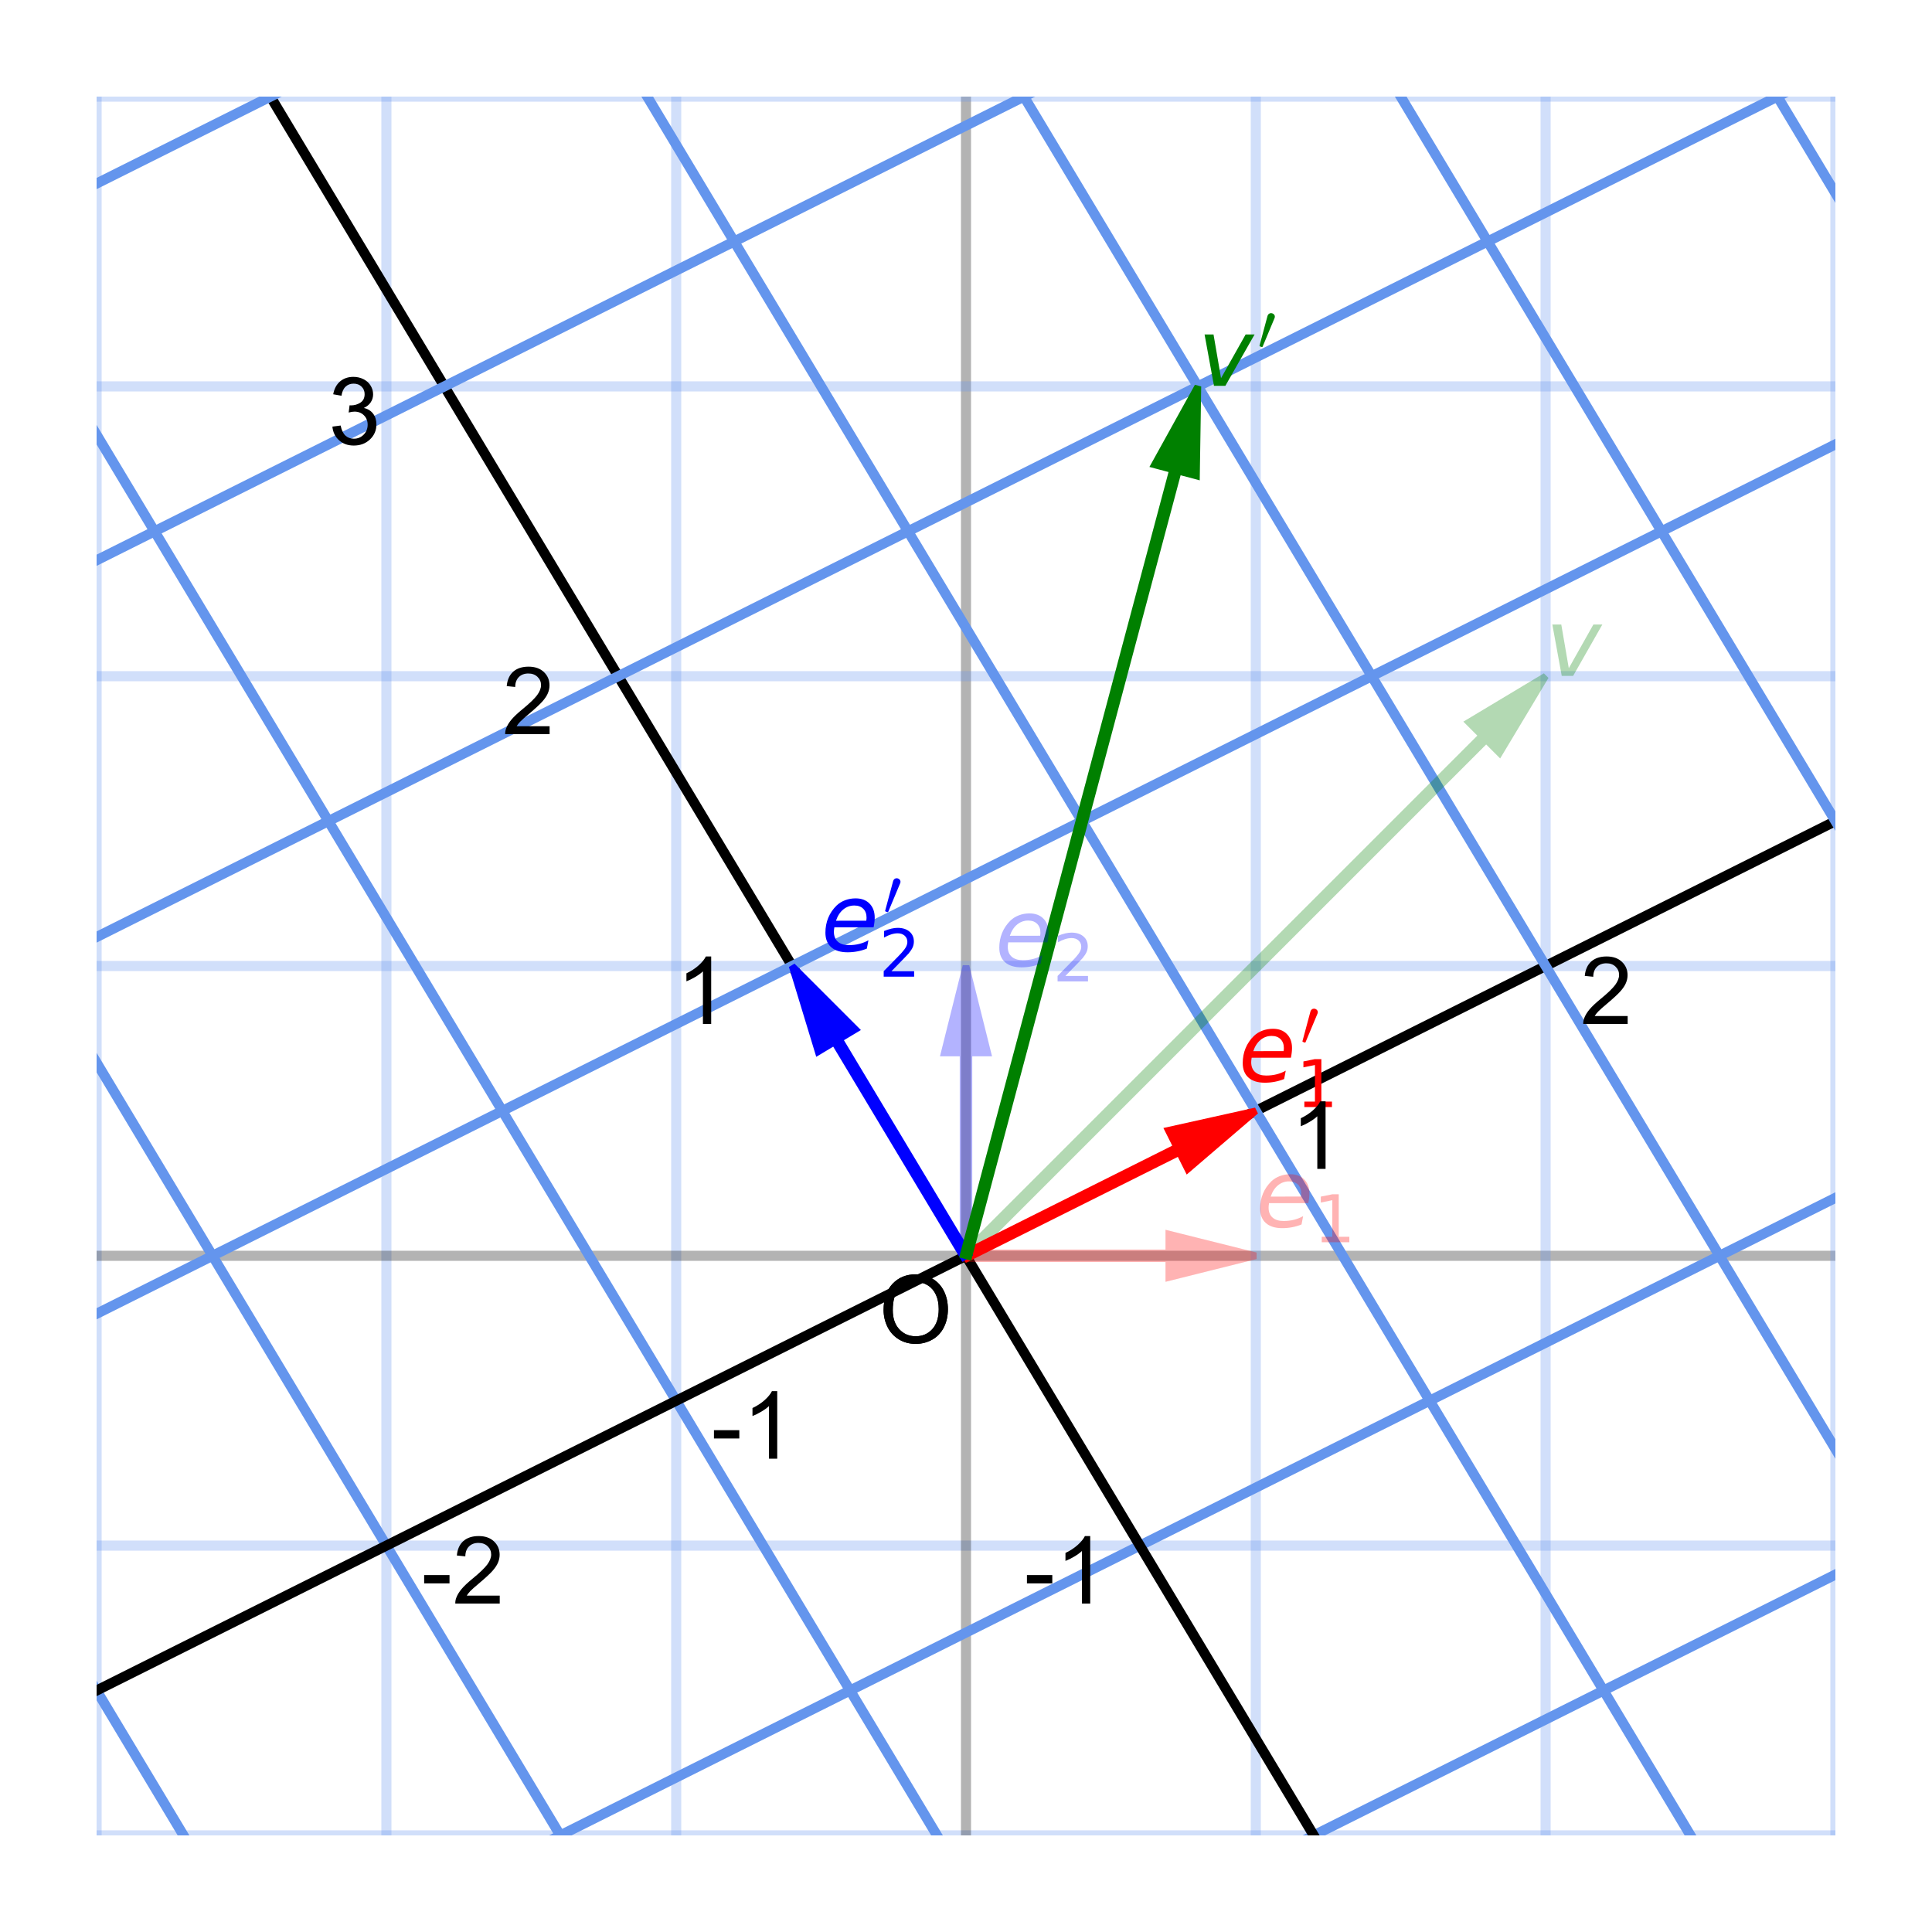
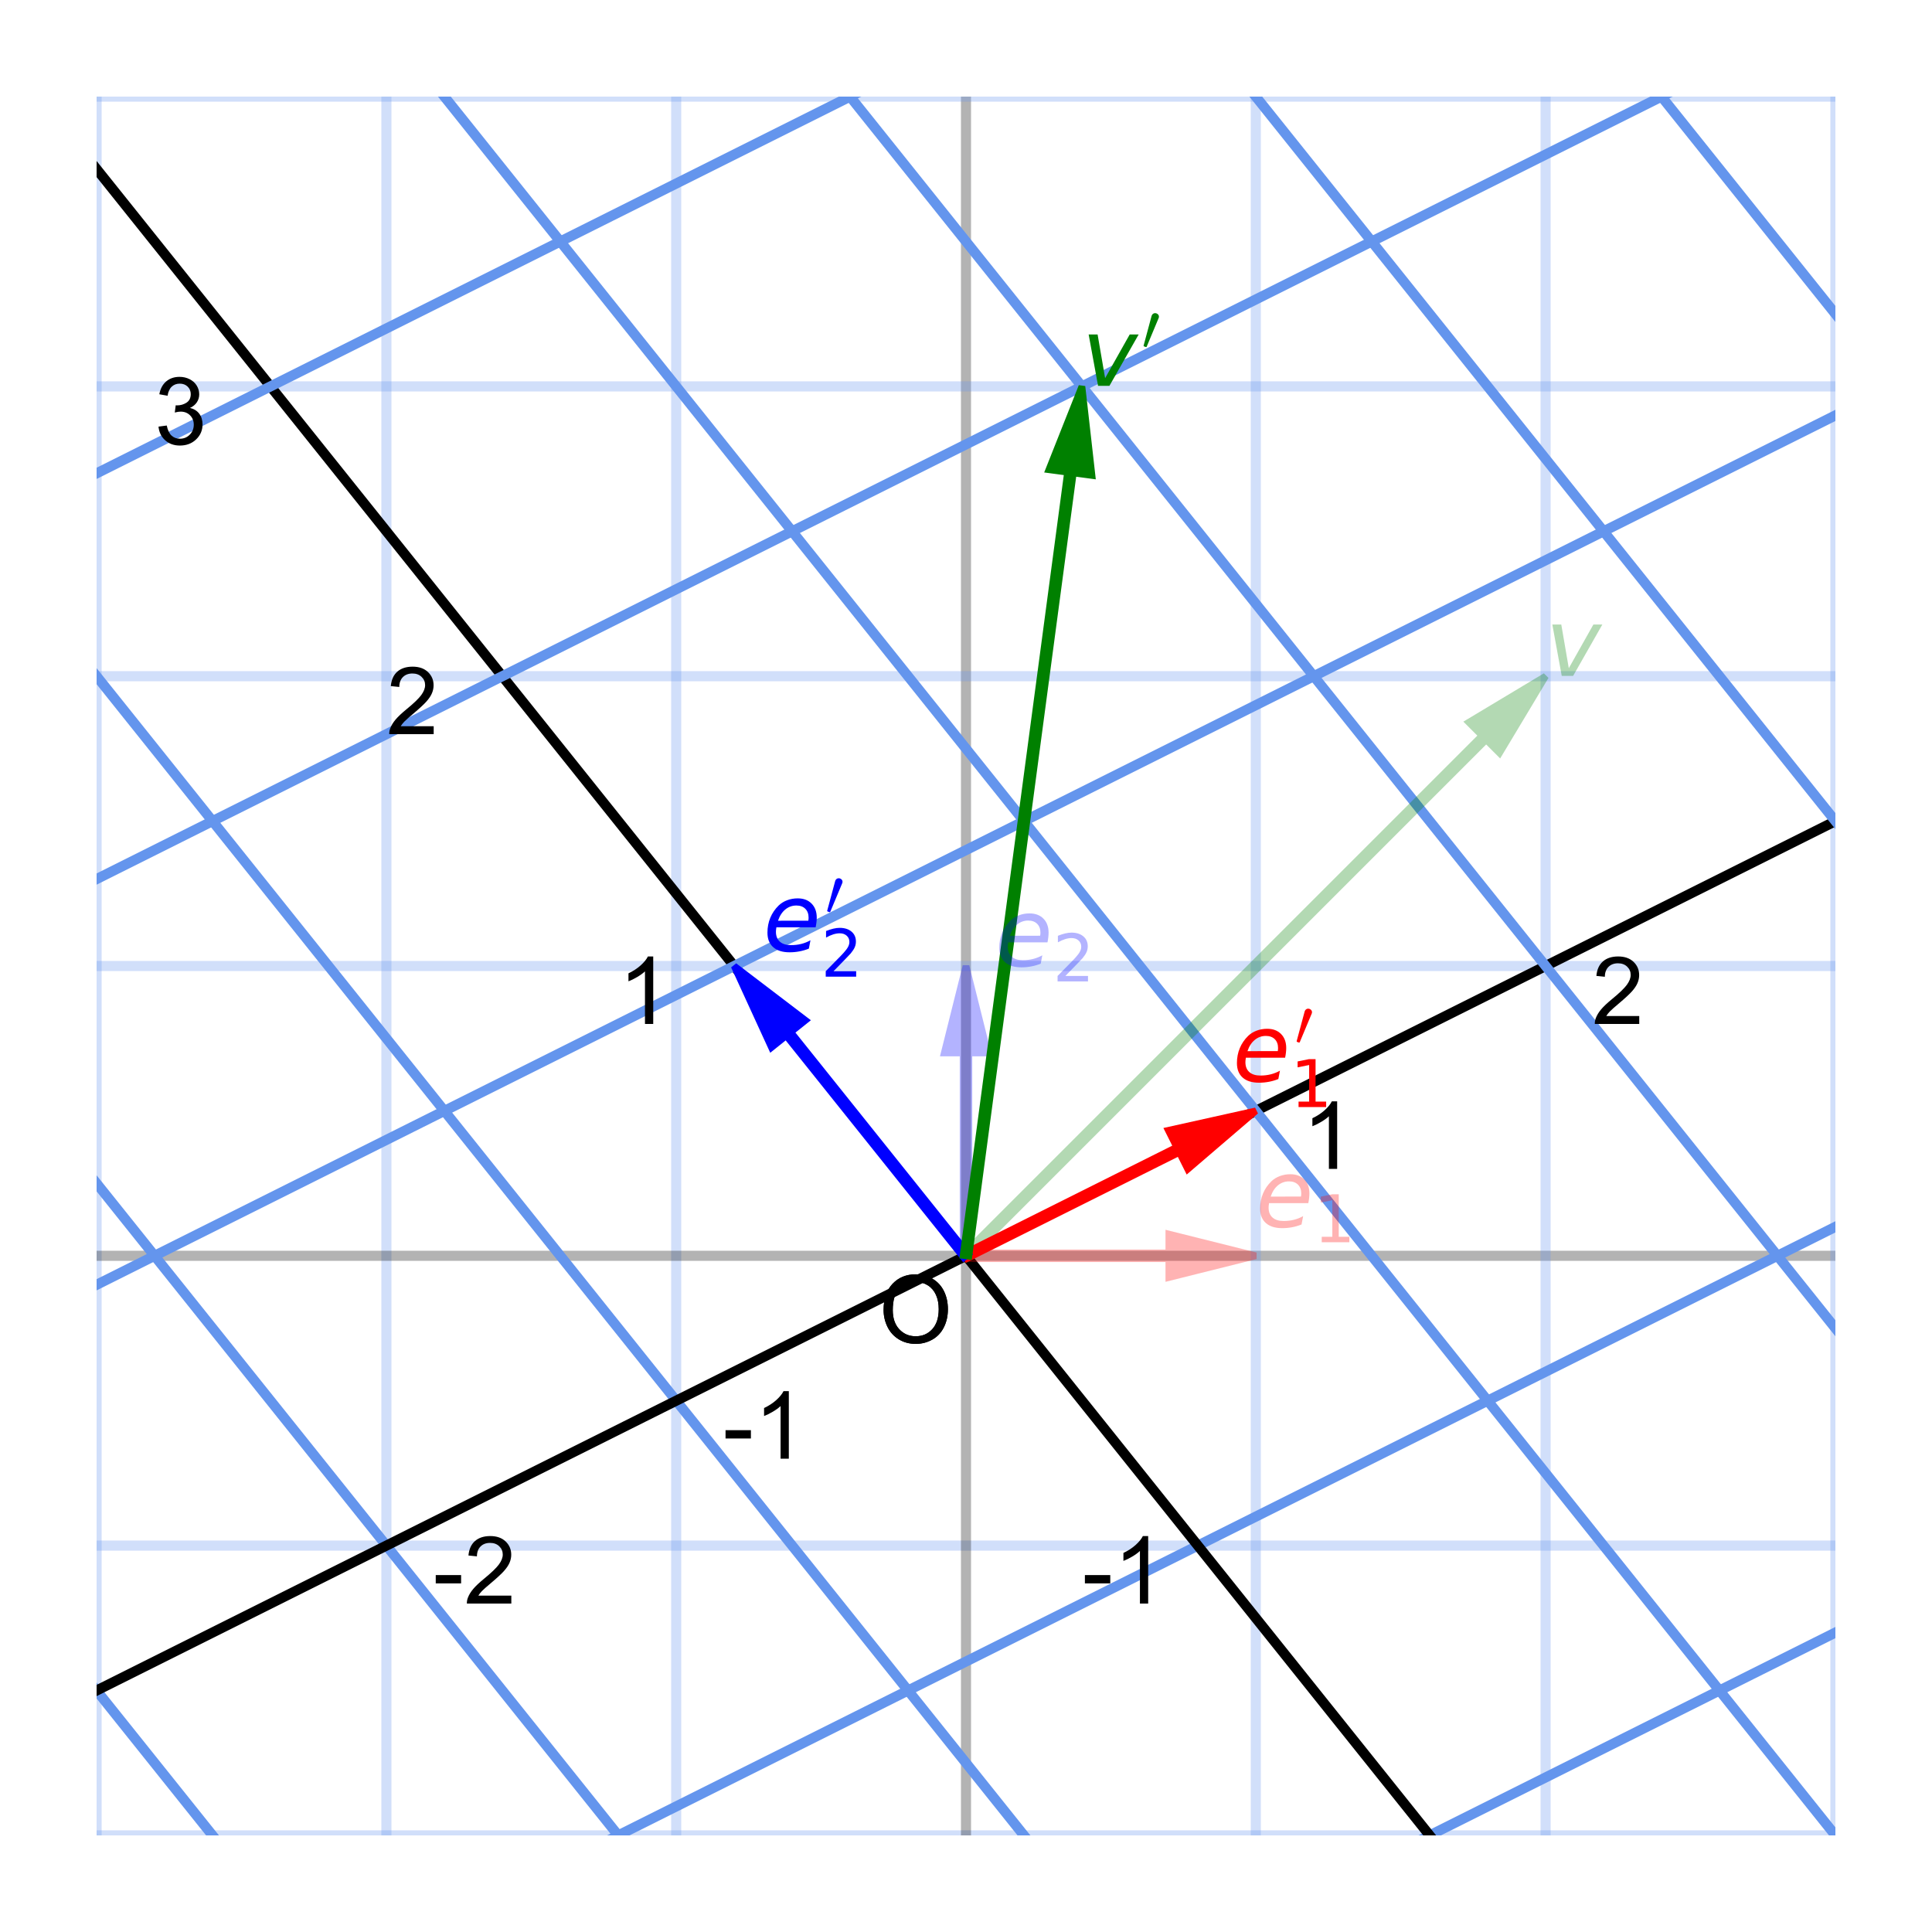
<svg xmlns="http://www.w3.org/2000/svg" xmlns:xlink="http://www.w3.org/1999/xlink" height="288pt" version="1.1" viewBox="0 0 288 288" width="288pt">
  <defs>
    <style type="text/css">
*{stroke-linecap:butt;stroke-linejoin:round;}
  </style>
  </defs>
  <g id="figure_1">
    <g id="patch_1">
      <path d="M 0 288  L 288 288  L 288 0  L 0 0  z " style="fill:#ffffff;" />
    </g>
    <g id="axes_1">
      <g id="line2d_1">
-         <path clip-path="url(#p9daf1a7959)" style="fill:none;stroke:#6495ed;stroke-linecap:square;stroke-opacity:0.3;stroke-width:1.5;" />
+         <path clip-path="url(#p5160b9f9eb)" style="fill:none;stroke:#6495ed;stroke-linecap:square;stroke-opacity:0.3;stroke-width:1.5;" />
      </g>
      <g id="line2d_2">
-         <path clip-path="url(#p9daf1a7959)" style="fill:none;stroke:#6495ed;stroke-linecap:square;stroke-opacity:0.3;stroke-width:1.5;" />
+         <path clip-path="url(#p5160b9f9eb)" style="fill:none;stroke:#6495ed;stroke-linecap:square;stroke-opacity:0.3;stroke-width:1.5;" />
      </g>
      <g id="line2d_3">
-         <path clip-path="url(#p9daf1a7959)" style="fill:none;stroke:#6495ed;stroke-linecap:square;stroke-opacity:0.3;stroke-width:1.5;" />
+         <path clip-path="url(#p5160b9f9eb)" style="fill:none;stroke:#6495ed;stroke-linecap:square;stroke-opacity:0.3;stroke-width:1.5;" />
      </g>
      <g id="line2d_4">
-         <path clip-path="url(#p9daf1a7959)" style="fill:none;stroke:#6495ed;stroke-linecap:square;stroke-opacity:0.3;stroke-width:1.5;" />
+         <path clip-path="url(#p5160b9f9eb)" style="fill:none;stroke:#6495ed;stroke-linecap:square;stroke-opacity:0.3;stroke-width:1.5;" />
      </g>
      <g id="line2d_5">
-         <path clip-path="url(#p9daf1a7959)" style="fill:none;stroke:#6495ed;stroke-linecap:square;stroke-opacity:0.3;stroke-width:1.5;" />
+         <path clip-path="url(#p5160b9f9eb)" style="fill:none;stroke:#6495ed;stroke-linecap:square;stroke-opacity:0.3;stroke-width:1.5;" />
      </g>
      <g id="line2d_6">
-         <path clip-path="url(#p9daf1a7959)" style="fill:none;stroke:#6495ed;stroke-linecap:square;stroke-opacity:0.3;stroke-width:1.5;" />
+         <path clip-path="url(#p5160b9f9eb)" style="fill:none;stroke:#6495ed;stroke-linecap:square;stroke-opacity:0.3;stroke-width:1.5;" />
      </g>
      <g id="line2d_7">
-         <path clip-path="url(#p9daf1a7959)" style="fill:none;stroke:#6495ed;stroke-linecap:square;stroke-opacity:0.3;stroke-width:1.5;" />
+         <path clip-path="url(#p5160b9f9eb)" style="fill:none;stroke:#6495ed;stroke-linecap:square;stroke-opacity:0.3;stroke-width:1.5;" />
      </g>
      <g id="line2d_8">
-         <path clip-path="url(#p9daf1a7959)" style="fill:none;stroke:#6495ed;stroke-linecap:square;stroke-opacity:0.3;stroke-width:1.5;" />
+         <path clip-path="url(#p5160b9f9eb)" style="fill:none;stroke:#6495ed;stroke-linecap:square;stroke-opacity:0.3;stroke-width:1.5;" />
      </g>
      <g id="line2d_9">
-         <path clip-path="url(#p9daf1a7959)" style="fill:none;stroke:#6495ed;stroke-linecap:square;stroke-opacity:0.3;stroke-width:1.5;" />
+         <path clip-path="url(#p5160b9f9eb)" style="fill:none;stroke:#6495ed;stroke-linecap:square;stroke-opacity:0.3;stroke-width:1.5;" />
      </g>
      <g id="line2d_10">
-         <path clip-path="url(#p9daf1a7959)" style="fill:none;stroke:#6495ed;stroke-linecap:square;stroke-opacity:0.3;stroke-width:1.5;" />
+         <path clip-path="url(#p5160b9f9eb)" style="fill:none;stroke:#6495ed;stroke-linecap:square;stroke-opacity:0.3;stroke-width:1.5;" />
      </g>
      <g id="line2d_11">
-         <path clip-path="url(#p9daf1a7959)" style="fill:none;stroke:#6495ed;stroke-linecap:square;stroke-opacity:0.3;stroke-width:1.5;" />
+         <path clip-path="url(#p5160b9f9eb)" style="fill:none;stroke:#6495ed;stroke-linecap:square;stroke-opacity:0.3;stroke-width:1.5;" />
      </g>
      <g id="line2d_12">
-         <path clip-path="url(#p9daf1a7959)" style="fill:none;stroke:#6495ed;stroke-linecap:square;stroke-opacity:0.3;stroke-width:1.5;" />
+         <path clip-path="url(#p5160b9f9eb)" style="fill:none;stroke:#6495ed;stroke-linecap:square;stroke-opacity:0.3;stroke-width:1.5;" />
      </g>
      <g id="line2d_13">
-         <path clip-path="url(#p9daf1a7959)" style="fill:none;stroke:#6495ed;stroke-linecap:square;stroke-opacity:0.3;stroke-width:1.5;" />
+         <path clip-path="url(#p5160b9f9eb)" style="fill:none;stroke:#6495ed;stroke-linecap:square;stroke-opacity:0.3;stroke-width:1.5;" />
      </g>
      <g id="line2d_14">
-         <path clip-path="url(#p9daf1a7959)" style="fill:none;stroke:#6495ed;stroke-linecap:square;stroke-opacity:0.3;stroke-width:1.5;" />
+         <path clip-path="url(#p5160b9f9eb)" style="fill:none;stroke:#6495ed;stroke-linecap:square;stroke-opacity:0.3;stroke-width:1.5;" />
      </g>
      <g id="line2d_15">
-         <path clip-path="url(#p9daf1a7959)" style="fill:none;stroke:#6495ed;stroke-linecap:square;stroke-opacity:0.3;stroke-width:1.5;" />
+         <path clip-path="url(#p5160b9f9eb)" style="fill:none;stroke:#6495ed;stroke-linecap:square;stroke-opacity:0.3;stroke-width:1.5;" />
      </g>
      <g id="line2d_16">
-         <path clip-path="url(#p9daf1a7959)" d="M 14.4 289  L 14.4 235.2  L 14.4 139.2  L 14.4 43.2  L 14.4 -1  " style="fill:none;stroke:#6495ed;stroke-linecap:square;stroke-opacity:0.3;stroke-width:1.5;" />
+         <path clip-path="url(#p5160b9f9eb)" d="M 14.4 289  L 14.4 235.2  L 14.4 139.2  L 14.4 43.2  L 14.4 -1  " style="fill:none;stroke:#6495ed;stroke-linecap:square;stroke-opacity:0.3;stroke-width:1.5;" />
      </g>
      <g id="line2d_17">
-         <path clip-path="url(#p9daf1a7959)" d="M -1 273.6  L 0 273.6  L 96 273.6  L 192 273.6  L 288 273.6  L 289 273.6  " style="fill:none;stroke:#6495ed;stroke-linecap:square;stroke-opacity:0.3;stroke-width:1.5;" />
+         <path clip-path="url(#p5160b9f9eb)" d="M -1 273.6  L 0 273.6  L 96 273.6  L 192 273.6  L 288 273.6  L 289 273.6  " style="fill:none;stroke:#6495ed;stroke-linecap:square;stroke-opacity:0.3;stroke-width:1.5;" />
      </g>
      <g id="line2d_18">
-         <path clip-path="url(#p9daf1a7959)" d="M 57.6 289  L 57.6 235.2  L 57.6 139.2  L 57.6 43.2  L 57.6 -1  " style="fill:none;stroke:#6495ed;stroke-linecap:square;stroke-opacity:0.3;stroke-width:1.5;" />
+         <path clip-path="url(#p5160b9f9eb)" d="M 57.6 289  L 57.6 235.2  L 57.6 139.2  L 57.6 43.2  L 57.6 -1  " style="fill:none;stroke:#6495ed;stroke-linecap:square;stroke-opacity:0.3;stroke-width:1.5;" />
      </g>
      <g id="line2d_19">
-         <path clip-path="url(#p9daf1a7959)" d="M -1 230.4  L 0 230.4  L 96 230.4  L 192 230.4  L 288 230.4  L 289 230.4  " style="fill:none;stroke:#6495ed;stroke-linecap:square;stroke-opacity:0.3;stroke-width:1.5;" />
+         <path clip-path="url(#p5160b9f9eb)" d="M -1 230.4  L 0 230.4  L 96 230.4  L 192 230.4  L 288 230.4  L 289 230.4  " style="fill:none;stroke:#6495ed;stroke-linecap:square;stroke-opacity:0.3;stroke-width:1.5;" />
      </g>
      <g id="line2d_20">
-         <path clip-path="url(#p9daf1a7959)" d="M 100.8 289  L 100.8 235.2  L 100.8 139.2  L 100.8 43.2  L 100.8 -1  " style="fill:none;stroke:#6495ed;stroke-linecap:square;stroke-opacity:0.3;stroke-width:1.5;" />
+         <path clip-path="url(#p5160b9f9eb)" d="M 100.8 289  L 100.8 235.2  L 100.8 139.2  L 100.8 43.2  L 100.8 -1  " style="fill:none;stroke:#6495ed;stroke-linecap:square;stroke-opacity:0.3;stroke-width:1.5;" />
      </g>
      <g id="line2d_21">
-         <path clip-path="url(#p9daf1a7959)" d="M -1 187.2  L 0 187.2  L 96 187.2  L 192 187.2  L 288 187.2  L 289 187.2  " style="fill:none;stroke:#000000;stroke-linecap:square;stroke-opacity:0.3;stroke-width:1.5;" />
+         <path clip-path="url(#p5160b9f9eb)" d="M -1 187.2  L 0 187.2  L 96 187.2  L 192 187.2  L 288 187.2  L 289 187.2  " style="fill:none;stroke:#000000;stroke-linecap:square;stroke-opacity:0.3;stroke-width:1.5;" />
      </g>
      <g id="line2d_22">
-         <path clip-path="url(#p9daf1a7959)" d="M 144 289  L 144 235.2  L 144 139.2  L 144 43.2  L 144 -1  " style="fill:none;stroke:#000000;stroke-linecap:square;stroke-opacity:0.3;stroke-width:1.5;" />
+         <path clip-path="url(#p5160b9f9eb)" d="M 144 289  L 144 235.2  L 144 139.2  L 144 43.2  L 144 -1  " style="fill:none;stroke:#000000;stroke-linecap:square;stroke-opacity:0.3;stroke-width:1.5;" />
      </g>
      <g id="line2d_23">
-         <path clip-path="url(#p9daf1a7959)" d="M -1 144  L 0 144  L 96 144  L 192 144  L 288 144  L 289 144  " style="fill:none;stroke:#6495ed;stroke-linecap:square;stroke-opacity:0.3;stroke-width:1.5;" />
+         <path clip-path="url(#p5160b9f9eb)" d="M -1 144  L 0 144  L 96 144  L 192 144  L 288 144  L 289 144  " style="fill:none;stroke:#6495ed;stroke-linecap:square;stroke-opacity:0.3;stroke-width:1.5;" />
      </g>
      <g id="line2d_24">
-         <path clip-path="url(#p9daf1a7959)" d="M 187.2 289  L 187.2 235.2  L 187.2 139.2  L 187.2 43.2  L 187.2 -1  " style="fill:none;stroke:#6495ed;stroke-linecap:square;stroke-opacity:0.3;stroke-width:1.5;" />
+         <path clip-path="url(#p5160b9f9eb)" d="M 187.2 289  L 187.2 235.2  L 187.2 139.2  L 187.2 43.2  L 187.2 -1  " style="fill:none;stroke:#6495ed;stroke-linecap:square;stroke-opacity:0.3;stroke-width:1.5;" />
      </g>
      <g id="line2d_25">
-         <path clip-path="url(#p9daf1a7959)" d="M -1 100.8  L 0 100.8  L 96 100.8  L 192 100.8  L 288 100.8  L 289 100.8  " style="fill:none;stroke:#6495ed;stroke-linecap:square;stroke-opacity:0.3;stroke-width:1.5;" />
+         <path clip-path="url(#p5160b9f9eb)" d="M -1 100.8  L 0 100.8  L 96 100.8  L 192 100.8  L 288 100.8  L 289 100.8  " style="fill:none;stroke:#6495ed;stroke-linecap:square;stroke-opacity:0.3;stroke-width:1.5;" />
      </g>
      <g id="line2d_26">
-         <path clip-path="url(#p9daf1a7959)" d="M 230.4 289  L 230.4 235.2  L 230.4 139.2  L 230.4 43.2  L 230.4 -1  " style="fill:none;stroke:#6495ed;stroke-linecap:square;stroke-opacity:0.3;stroke-width:1.5;" />
+         <path clip-path="url(#p5160b9f9eb)" d="M 230.4 289  L 230.4 235.2  L 230.4 139.2  L 230.4 43.2  L 230.4 -1  " style="fill:none;stroke:#6495ed;stroke-linecap:square;stroke-opacity:0.3;stroke-width:1.5;" />
      </g>
      <g id="line2d_27">
-         <path clip-path="url(#p9daf1a7959)" d="M -1 57.6  L 0 57.6  L 96 57.6  L 192 57.6  L 288 57.6  L 289 57.6  " style="fill:none;stroke:#6495ed;stroke-linecap:square;stroke-opacity:0.3;stroke-width:1.5;" />
+         <path clip-path="url(#p5160b9f9eb)" d="M -1 57.6  L 0 57.6  L 96 57.6  L 192 57.6  L 288 57.6  L 289 57.6  " style="fill:none;stroke:#6495ed;stroke-linecap:square;stroke-opacity:0.3;stroke-width:1.5;" />
      </g>
      <g id="line2d_28">
-         <path clip-path="url(#p9daf1a7959)" d="M 273.6 289  L 273.6 235.2  L 273.6 139.2  L 273.6 43.2  L 273.6 -1  " style="fill:none;stroke:#6495ed;stroke-linecap:square;stroke-opacity:0.3;stroke-width:1.5;" />
+         <path clip-path="url(#p5160b9f9eb)" d="M 273.6 289  L 273.6 235.2  L 273.6 139.2  L 273.6 43.2  L 273.6 -1  " style="fill:none;stroke:#6495ed;stroke-linecap:square;stroke-opacity:0.3;stroke-width:1.5;" />
      </g>
      <g id="line2d_29">
-         <path clip-path="url(#p9daf1a7959)" d="M -1 14.4  L 0 14.4  L 96 14.4  L 192 14.4  L 288 14.4  L 289 14.4  " style="fill:none;stroke:#6495ed;stroke-linecap:square;stroke-opacity:0.3;stroke-width:1.5;" />
+         <path clip-path="url(#p5160b9f9eb)" d="M -1 14.4  L 0 14.4  L 96 14.4  L 192 14.4  L 288 14.4  L 289 14.4  " style="fill:none;stroke:#6495ed;stroke-linecap:square;stroke-opacity:0.3;stroke-width:1.5;" />
      </g>
      <g id="line2d_30">
-         <path clip-path="url(#p9daf1a7959)" style="fill:none;stroke:#6495ed;stroke-linecap:square;stroke-opacity:0.3;stroke-width:1.5;" />
+         <path clip-path="url(#p5160b9f9eb)" style="fill:none;stroke:#6495ed;stroke-linecap:square;stroke-opacity:0.3;stroke-width:1.5;" />
      </g>
      <g id="line2d_31">
-         <path clip-path="url(#p9daf1a7959)" style="fill:none;stroke:#6495ed;stroke-linecap:square;stroke-opacity:0.3;stroke-width:1.5;" />
+         <path clip-path="url(#p5160b9f9eb)" style="fill:none;stroke:#6495ed;stroke-linecap:square;stroke-opacity:0.3;stroke-width:1.5;" />
      </g>
      <g id="line2d_32">
-         <path clip-path="url(#p9daf1a7959)" style="fill:none;stroke:#6495ed;stroke-linecap:square;stroke-opacity:0.3;stroke-width:1.5;" />
+         <path clip-path="url(#p5160b9f9eb)" style="fill:none;stroke:#6495ed;stroke-linecap:square;stroke-opacity:0.3;stroke-width:1.5;" />
      </g>
      <g id="line2d_33">
-         <path clip-path="url(#p9daf1a7959)" style="fill:none;stroke:#6495ed;stroke-linecap:square;stroke-opacity:0.3;stroke-width:1.5;" />
+         <path clip-path="url(#p5160b9f9eb)" style="fill:none;stroke:#6495ed;stroke-linecap:square;stroke-opacity:0.3;stroke-width:1.5;" />
      </g>
      <g id="line2d_34">
-         <path clip-path="url(#p9daf1a7959)" style="fill:none;stroke:#6495ed;stroke-linecap:square;stroke-opacity:0.3;stroke-width:1.5;" />
+         <path clip-path="url(#p5160b9f9eb)" style="fill:none;stroke:#6495ed;stroke-linecap:square;stroke-opacity:0.3;stroke-width:1.5;" />
      </g>
      <g id="line2d_35">
-         <path clip-path="url(#p9daf1a7959)" style="fill:none;stroke:#6495ed;stroke-linecap:square;stroke-opacity:0.3;stroke-width:1.5;" />
+         <path clip-path="url(#p5160b9f9eb)" style="fill:none;stroke:#6495ed;stroke-linecap:square;stroke-opacity:0.3;stroke-width:1.5;" />
      </g>
      <g id="line2d_36">
-         <path clip-path="url(#p9daf1a7959)" style="fill:none;stroke:#6495ed;stroke-linecap:square;stroke-opacity:0.3;stroke-width:1.5;" />
+         <path clip-path="url(#p5160b9f9eb)" style="fill:none;stroke:#6495ed;stroke-linecap:square;stroke-opacity:0.3;stroke-width:1.5;" />
      </g>
      <g id="line2d_37">
-         <path clip-path="url(#p9daf1a7959)" style="fill:none;stroke:#6495ed;stroke-linecap:square;stroke-opacity:0.3;stroke-width:1.5;" />
+         <path clip-path="url(#p5160b9f9eb)" style="fill:none;stroke:#6495ed;stroke-linecap:square;stroke-opacity:0.3;stroke-width:1.5;" />
      </g>
      <g id="line2d_38">
-         <path clip-path="url(#p9daf1a7959)" style="fill:none;stroke:#6495ed;stroke-linecap:square;stroke-opacity:0.3;stroke-width:1.5;" />
+         <path clip-path="url(#p5160b9f9eb)" style="fill:none;stroke:#6495ed;stroke-linecap:square;stroke-opacity:0.3;stroke-width:1.5;" />
      </g>
      <g id="line2d_39">
-         <path clip-path="url(#p9daf1a7959)" style="fill:none;stroke:#6495ed;stroke-linecap:square;stroke-opacity:0.3;stroke-width:1.5;" />
+         <path clip-path="url(#p5160b9f9eb)" style="fill:none;stroke:#6495ed;stroke-linecap:square;stroke-opacity:0.3;stroke-width:1.5;" />
      </g>
      <g id="line2d_40">
-         <path clip-path="url(#p9daf1a7959)" style="fill:none;stroke:#6495ed;stroke-linecap:square;stroke-opacity:0.3;stroke-width:1.5;" />
+         <path clip-path="url(#p5160b9f9eb)" style="fill:none;stroke:#6495ed;stroke-linecap:square;stroke-opacity:0.3;stroke-width:1.5;" />
      </g>
      <g id="line2d_41">
-         <path clip-path="url(#p9daf1a7959)" style="fill:none;stroke:#6495ed;stroke-linecap:square;stroke-width:1.5;" />
+         <path clip-path="url(#p5160b9f9eb)" style="fill:none;stroke:#6495ed;stroke-linecap:square;stroke-width:1.5;" />
      </g>
      <g id="line2d_42">
-         <path clip-path="url(#p9daf1a7959)" style="fill:none;stroke:#6495ed;stroke-linecap:square;stroke-width:1.5;" />
+         <path clip-path="url(#p5160b9f9eb)" style="fill:none;stroke:#6495ed;stroke-linecap:square;stroke-width:1.5;" />
      </g>
      <g id="line2d_43">
-         <path clip-path="url(#p9daf1a7959)" style="fill:none;stroke:#6495ed;stroke-linecap:square;stroke-width:1.5;" />
+         <path clip-path="url(#p5160b9f9eb)" style="fill:none;stroke:#6495ed;stroke-linecap:square;stroke-width:1.5;" />
      </g>
      <g id="line2d_44">
-         <path clip-path="url(#p9daf1a7959)" style="fill:none;stroke:#6495ed;stroke-linecap:square;stroke-width:1.5;" />
+         <path clip-path="url(#p5160b9f9eb)" style="fill:none;stroke:#6495ed;stroke-linecap:square;stroke-width:1.5;" />
      </g>
      <g id="line2d_45">
-         <path clip-path="url(#p9daf1a7959)" style="fill:none;stroke:#6495ed;stroke-linecap:square;stroke-width:1.5;" />
+         <path clip-path="url(#p5160b9f9eb)" style="fill:none;stroke:#6495ed;stroke-linecap:square;stroke-width:1.5;" />
      </g>
      <g id="line2d_46">
-         <path clip-path="url(#p9daf1a7959)" style="fill:none;stroke:#6495ed;stroke-linecap:square;stroke-width:1.5;" />
+         <path clip-path="url(#p5160b9f9eb)" style="fill:none;stroke:#6495ed;stroke-linecap:square;stroke-width:1.5;" />
      </g>
      <g id="line2d_47">
-         <path clip-path="url(#p9daf1a7959)" style="fill:none;stroke:#6495ed;stroke-linecap:square;stroke-width:1.5;" />
+         <path clip-path="url(#p5160b9f9eb)" style="fill:none;stroke:#6495ed;stroke-linecap:square;stroke-width:1.5;" />
      </g>
      <g id="line2d_48">
-         <path clip-path="url(#p9daf1a7959)" style="fill:none;stroke:#6495ed;stroke-linecap:square;stroke-width:1.5;" />
+         <path clip-path="url(#p5160b9f9eb)" style="fill:none;stroke:#6495ed;stroke-linecap:square;stroke-width:1.5;" />
      </g>
      <g id="line2d_49">
-         <path clip-path="url(#p9daf1a7959)" style="fill:none;stroke:#6495ed;stroke-linecap:square;stroke-width:1.5;" />
+         <path clip-path="url(#p5160b9f9eb)" style="fill:none;stroke:#6495ed;stroke-linecap:square;stroke-width:1.5;" />
      </g>
      <g id="line2d_50">
-         <path clip-path="url(#p9daf1a7959)" style="fill:none;stroke:#6495ed;stroke-linecap:square;stroke-width:1.5;" />
+         <path clip-path="url(#p5160b9f9eb)" style="fill:none;stroke:#6495ed;stroke-linecap:square;stroke-width:1.5;" />
      </g>
      <g id="line2d_51">
-         <path clip-path="url(#p9daf1a7959)" style="fill:none;stroke:#6495ed;stroke-linecap:square;stroke-width:1.5;" />
+         <path clip-path="url(#p5160b9f9eb)" style="fill:none;stroke:#6495ed;stroke-linecap:square;stroke-width:1.5;" />
      </g>
      <g id="line2d_52">
-         <path clip-path="url(#p9daf1a7959)" style="fill:none;stroke:#6495ed;stroke-linecap:square;stroke-width:1.5;" />
+         <path clip-path="url(#p5160b9f9eb)" style="fill:none;stroke:#6495ed;stroke-linecap:square;stroke-width:1.5;" />
      </g>
      <g id="line2d_53">
-         <path clip-path="url(#p9daf1a7959)" style="fill:none;stroke:#6495ed;stroke-linecap:square;stroke-width:1.5;" />
+         <path clip-path="url(#p5160b9f9eb)" style="fill:none;stroke:#6495ed;stroke-linecap:square;stroke-width:1.5;" />
      </g>
      <g id="line2d_54">
-         <path clip-path="url(#p9daf1a7959)" style="fill:none;stroke:#6495ed;stroke-linecap:square;stroke-width:1.5;" />
+         <path clip-path="url(#p5160b9f9eb)" style="fill:none;stroke:#6495ed;stroke-linecap:square;stroke-width:1.5;" />
      </g>
      <g id="line2d_55">
-         <path clip-path="url(#p9daf1a7959)" d="M 277.36 289  L 289 283.18  " style="fill:none;stroke:#6495ed;stroke-linecap:square;stroke-width:1.5;" />
+         <path clip-path="url(#p5160b9f9eb)" style="fill:none;stroke:#6495ed;stroke-linecap:square;stroke-width:1.5;" />
      </g>
      <g id="line2d_56">
-         <path clip-path="url(#p9daf1a7959)" d="M 36.6 289  L -1 226.333  " style="fill:none;stroke:#6495ed;stroke-linecap:square;stroke-width:1.5;" />
+         <path clip-path="url(#p5160b9f9eb)" d="M 44 289  L -1 232.75  " style="fill:none;stroke:#6495ed;stroke-linecap:square;stroke-width:1.5;" />
      </g>
      <g id="line2d_57">
-         <path clip-path="url(#p9daf1a7959)" d="M 165.04 289  L 243.84 249.6  L 289 227.02  " style="fill:none;stroke:#6495ed;stroke-linecap:square;stroke-width:1.5;" />
+         <path clip-path="url(#p5160b9f9eb)" d="M 182.32 289  L 261.12 249.6  L 289 235.66  " style="fill:none;stroke:#6495ed;stroke-linecap:square;stroke-width:1.5;" />
      </g>
      <g id="line2d_58">
-         <path clip-path="url(#p9daf1a7959)" d="M 92.76 289  L 86.4 278.4  L 28.8 182.4  L -1 132.733  " style="fill:none;stroke:#6495ed;stroke-linecap:square;stroke-width:1.5;" />
+         <path clip-path="url(#p5160b9f9eb)" d="M 104.48 289  L 96 278.4  L 19.2 182.4  L -1 157.15  " style="fill:none;stroke:#6495ed;stroke-linecap:square;stroke-width:1.5;" />
      </g>
      <g id="line2d_59">
-         <path clip-path="url(#p9daf1a7959)" d="M 52.72 289  L 121.92 254.4  L 217.92 206.4  L 289 170.86  " style="fill:none;stroke:#6495ed;stroke-linecap:square;stroke-width:1.5;" />
+         <path clip-path="url(#p5160b9f9eb)" d="M 61.36 289  L 130.56 254.4  L 226.56 206.4  L 289 175.18  " style="fill:none;stroke:#6495ed;stroke-linecap:square;stroke-width:1.5;" />
      </g>
      <g id="line2d_60">
-         <path clip-path="url(#p9daf1a7959)" d="M 148.92 289  L 129.6 256.8  L 72 160.8  L 14.4 64.8  L -1 39.133  " style="fill:none;stroke:#6495ed;stroke-linecap:square;stroke-width:1.5;" />
+         <path clip-path="url(#p5160b9f9eb)" d="M 164.96 289  L 139.2 256.8  L 62.4 160.8  L -1 81.55  " style="fill:none;stroke:#6495ed;stroke-linecap:square;stroke-width:1.5;" />
      </g>
      <g id="line2d_61">
-         <path clip-path="url(#p9daf1a7959)" d="M -1 259.7  L 0 259.2  L 96 211.2  L 192 163.2  L 288 115.2  L 289 114.7  " style="fill:none;stroke:#000000;stroke-linecap:square;stroke-width:1.5;" />
+         <path clip-path="url(#p5160b9f9eb)" d="M -1 259.7  L 0 259.2  L 96 211.2  L 192 163.2  L 288 115.2  L 289 114.7  " style="fill:none;stroke:#000000;stroke-linecap:square;stroke-width:1.5;" />
      </g>
      <g id="line2d_62">
-         <path clip-path="url(#p9daf1a7959)" d="M 205.08 289  L 172.8 235.2  L 115.2 139.2  L 57.6 43.2  L 31.08 -1  " style="fill:none;stroke:#000000;stroke-linecap:square;stroke-width:1.5;" />
+         <path clip-path="url(#p5160b9f9eb)" d="M 225.44 289  L 182.4 235.2  L 105.6 139.2  L 28.8 43.2  L -1 5.95  " style="fill:none;stroke:#000000;stroke-linecap:square;stroke-width:1.5;" />
      </g>
      <g id="line2d_63">
-         <path clip-path="url(#p9daf1a7959)" d="M -1 203.54  L 70.08 168  L 166.08 120  L 262.08 72  L 289 58.54  " style="fill:none;stroke:#6495ed;stroke-linecap:square;stroke-width:1.5;" />
+         <path clip-path="url(#p5160b9f9eb)" d="M -1 199.22  L 61.44 168  L 157.44 120  L 253.44 72  L 289 54.22  " style="fill:none;stroke:#6495ed;stroke-linecap:square;stroke-width:1.5;" />
      </g>
      <g id="line2d_64">
-         <path clip-path="url(#p9daf1a7959)" d="M 261.24 289  L 216 213.6  L 158.4 117.6  L 100.8 21.6  L 87.24 -1  " style="fill:none;stroke:#6495ed;stroke-linecap:square;stroke-width:1.5;" />
+         <path clip-path="url(#p5160b9f9eb)" d="M 285.92 289  L 225.6 213.6  L 148.8 117.6  L 72 21.6  L 53.92 -1  " style="fill:none;stroke:#6495ed;stroke-linecap:square;stroke-width:1.5;" />
      </g>
      <g id="line2d_65">
-         <path clip-path="url(#p9daf1a7959)" d="M -1 147.38  L 44.16 124.8  L 140.16 76.8  L 236.16 28.8  L 289 2.38  " style="fill:none;stroke:#6495ed;stroke-linecap:square;stroke-width:1.5;" />
+         <path clip-path="url(#p5160b9f9eb)" d="M -1 138.74  L 26.88 124.8  L 122.88 76.8  L 218.88 28.8  L 278.48 -1  " style="fill:none;stroke:#6495ed;stroke-linecap:square;stroke-width:1.5;" />
      </g>
      <g id="line2d_66">
-         <path clip-path="url(#p9daf1a7959)" d="M 289 241.667  L 259.2 192  L 201.6 96  L 144 0  L 143.4 -1  " style="fill:none;stroke:#6495ed;stroke-linecap:square;stroke-width:1.5;" />
+         <path clip-path="url(#p5160b9f9eb)" d="M 289 217.25  L 268.8 192  L 192 96  L 115.2 0  L 114.4 -1  " style="fill:none;stroke:#6495ed;stroke-linecap:square;stroke-width:1.5;" />
      </g>
      <g id="line2d_67">
-         <path clip-path="url(#p9daf1a7959)" d="M -1 91.22  L 18.24 81.6  L 114.24 33.6  L 183.44 -1  " style="fill:none;stroke:#6495ed;stroke-linecap:square;stroke-width:1.5;" />
+         <path clip-path="url(#p5160b9f9eb)" d="M -1 78.26  L 88.32 33.6  L 157.52 -1  " style="fill:none;stroke:#6495ed;stroke-linecap:square;stroke-width:1.5;" />
      </g>
      <g id="line2d_68">
-         <path clip-path="url(#p9daf1a7959)" d="M 289 148.067  L 244.8 74.4  L 199.56 -1  " style="fill:none;stroke:#6495ed;stroke-linecap:square;stroke-width:1.5;" />
+         <path clip-path="url(#p5160b9f9eb)" d="M 289 141.65  L 235.2 74.4  L 174.88 -1  " style="fill:none;stroke:#6495ed;stroke-linecap:square;stroke-width:1.5;" />
      </g>
      <g id="line2d_69">
-         <path clip-path="url(#p9daf1a7959)" d="M -1 35.06  L 71.12 -1  " style="fill:none;stroke:#6495ed;stroke-linecap:square;stroke-width:1.5;" />
+         <path clip-path="url(#p5160b9f9eb)" d="M -1 17.78  L 36.56 -1  " style="fill:none;stroke:#6495ed;stroke-linecap:square;stroke-width:1.5;" />
      </g>
      <g id="line2d_70">
-         <path clip-path="url(#p9daf1a7959)" d="M 289 54.467  L 288 52.8  L 255.72 -1  " style="fill:none;stroke:#6495ed;stroke-linecap:square;stroke-width:1.5;" />
+         <path clip-path="url(#p5160b9f9eb)" d="M 289 66.05  L 278.4 52.8  L 235.36 -1  " style="fill:none;stroke:#6495ed;stroke-linecap:square;stroke-width:1.5;" />
      </g>
      <g id="line2d_71">
-         <path clip-path="url(#p9daf1a7959)" style="fill:none;stroke:#6495ed;stroke-linecap:square;stroke-width:1.5;" />
+         <path clip-path="url(#p5160b9f9eb)" style="fill:none;stroke:#6495ed;stroke-linecap:square;stroke-width:1.5;" />
      </g>
      <g id="line2d_72">
-         <path clip-path="url(#p9daf1a7959)" style="fill:none;stroke:#6495ed;stroke-linecap:square;stroke-width:1.5;" />
+         <path clip-path="url(#p5160b9f9eb)" style="fill:none;stroke:#6495ed;stroke-linecap:square;stroke-width:1.5;" />
      </g>
      <g id="line2d_73">
-         <path clip-path="url(#p9daf1a7959)" style="fill:none;stroke:#6495ed;stroke-linecap:square;stroke-width:1.5;" />
+         <path clip-path="url(#p5160b9f9eb)" style="fill:none;stroke:#6495ed;stroke-linecap:square;stroke-width:1.5;" />
      </g>
      <g id="line2d_74">
-         <path clip-path="url(#p9daf1a7959)" style="fill:none;stroke:#6495ed;stroke-linecap:square;stroke-width:1.5;" />
+         <path clip-path="url(#p5160b9f9eb)" style="fill:none;stroke:#6495ed;stroke-linecap:square;stroke-width:1.5;" />
      </g>
      <g id="line2d_75">
-         <path clip-path="url(#p9daf1a7959)" style="fill:none;stroke:#6495ed;stroke-linecap:square;stroke-width:1.5;" />
+         <path clip-path="url(#p5160b9f9eb)" style="fill:none;stroke:#6495ed;stroke-linecap:square;stroke-width:1.5;" />
      </g>
      <g id="line2d_76">
-         <path clip-path="url(#p9daf1a7959)" style="fill:none;stroke:#6495ed;stroke-linecap:square;stroke-width:1.5;" />
+         <path clip-path="url(#p5160b9f9eb)" style="fill:none;stroke:#6495ed;stroke-linecap:square;stroke-width:1.5;" />
      </g>
      <g id="line2d_77">
-         <path clip-path="url(#p9daf1a7959)" style="fill:none;stroke:#6495ed;stroke-linecap:square;stroke-width:1.5;" />
+         <path clip-path="url(#p5160b9f9eb)" style="fill:none;stroke:#6495ed;stroke-linecap:square;stroke-width:1.5;" />
      </g>
      <g id="line2d_78">
-         <path clip-path="url(#p9daf1a7959)" style="fill:none;stroke:#6495ed;stroke-linecap:square;stroke-width:1.5;" />
+         <path clip-path="url(#p5160b9f9eb)" style="fill:none;stroke:#6495ed;stroke-linecap:square;stroke-width:1.5;" />
      </g>
      <g id="line2d_79">
-         <path clip-path="url(#p9daf1a7959)" style="fill:none;stroke:#6495ed;stroke-linecap:square;stroke-width:1.5;" />
+         <path clip-path="url(#p5160b9f9eb)" style="fill:none;stroke:#6495ed;stroke-linecap:square;stroke-width:1.5;" />
      </g>
      <g id="line2d_80">
-         <path clip-path="url(#p9daf1a7959)" style="fill:none;stroke:#6495ed;stroke-linecap:square;stroke-width:1.5;" />
+         <path clip-path="url(#p5160b9f9eb)" style="fill:none;stroke:#6495ed;stroke-linecap:square;stroke-width:1.5;" />
      </g>
      <g id="patch_2">
-         <path clip-path="url(#p9daf1a7959)" d="M 187.2 187.2  L 174.24 190.44  L 174.24 187.632  L 144 187.632  L 144 186.768  L 174.24 186.768  L 174.24 183.96  z " style="fill:#ff0000;opacity:0.3;stroke:#ff0000;stroke-linejoin:miter;" />
+         <path clip-path="url(#p5160b9f9eb)" d="M 187.2 187.2  L 174.24 190.44  L 174.24 187.632  L 144 187.632  L 144 186.768  L 174.24 186.768  L 174.24 183.96  z " style="fill:#ff0000;opacity:0.3;stroke:#ff0000;stroke-linejoin:miter;" />
      </g>
      <g id="patch_3">
-         <path clip-path="url(#p9daf1a7959)" d="M 144 144  L 147.24 156.96  L 144.432 156.96  L 144.432 187.2  L 143.568 187.2  L 143.568 156.96  L 140.76 156.96  z " style="fill:#0000ff;opacity:0.3;stroke:#0000ff;stroke-linejoin:miter;" />
+         <path clip-path="url(#p5160b9f9eb)" d="M 144 144  L 147.24 156.96  L 144.432 156.96  L 144.432 187.2  L 143.568 187.2  L 143.568 156.96  L 140.76 156.96  z " style="fill:#0000ff;opacity:0.3;stroke:#0000ff;stroke-linejoin:miter;" />
      </g>
      <g id="patch_4">
-         <path clip-path="url(#p9daf1a7959)" d="M 230.4 100.8  L 223.527 112.255  L 221.541 110.27  L 144.305 187.505  L 143.695 186.895  L 220.93 109.659  L 218.945 107.673  z " style="fill:#008000;opacity:0.3;stroke:#008000;stroke-linejoin:miter;" />
+         <path clip-path="url(#p5160b9f9eb)" d="M 230.4 100.8  L 223.527 112.255  L 221.541 110.27  L 144.305 187.505  L 143.695 186.895  L 220.93 109.659  L 218.945 107.673  z " style="fill:#008000;opacity:0.3;stroke:#008000;stroke-linejoin:miter;" />
      </g>
      <g id="patch_5">
-         <path clip-path="url(#p9daf1a7959)" d="M 187.2 165.6  L 177.057 174.294  L 175.801 171.782  L 144.193 187.586  L 143.807 186.814  L 175.415 171.009  L 174.159 168.498  z " style="fill:#ff0000;stroke:#ff0000;stroke-linejoin:miter;" />
+         <path clip-path="url(#p5160b9f9eb)" d="M 187.2 165.6  L 177.057 174.294  L 175.801 171.782  L 144.193 187.586  L 143.807 186.814  L 175.415 171.009  L 174.159 168.498  z " style="fill:#ff0000;stroke:#ff0000;stroke-linejoin:miter;" />
      </g>
      <g id="patch_6">
-         <path clip-path="url(#p9daf1a7959)" d="M 118.08 144  L 127.526 153.446  L 125.118 154.891  L 144.37 186.978  L 143.63 187.422  L 124.377 155.335  L 121.97 156.78  z " style="fill:#0000ff;stroke:#0000ff;stroke-linejoin:miter;" />
+         <path clip-path="url(#p5160b9f9eb)" d="M 109.44 144  L 120.066 152.096  L 117.873 153.85  L 144.337 186.93  L 143.663 187.47  L 117.199 154.39  L 115.006 156.144  z " style="fill:#0000ff;stroke:#0000ff;stroke-linejoin:miter;" />
      </g>
      <g id="patch_7">
-         <path clip-path="url(#p9daf1a7959)" d="M 178.56 57.6  L 178.351 70.957  L 175.638 70.234  L 144.417 187.311  L 143.583 187.089  L 174.803 70.011  L 172.09 69.288  z " style="fill:#008000;stroke:#008000;stroke-linejoin:miter;" />
+         <path clip-path="url(#p5160b9f9eb)" d="M 161.28 57.6  L 162.779 70.875  L 159.995 70.503  L 144.428 187.257  L 143.572 187.143  L 159.139 70.389  L 156.356 70.018  z " style="fill:#008000;stroke:#008000;stroke-linejoin:miter;" />
      </g>
      <g id="text_1">
        <defs>
          <path d="M 48.094 32.234  Q 48.25 33.016 48.312 33.844  Q 48.391 34.672 48.391 35.5  Q 48.391 41.453 44.891 44.922  Q 41.406 48.391 35.406 48.391  Q 28.719 48.391 23.578 44.156  Q 18.453 39.938 15.828 32.172  z M 55.906 25.203  L 14.109 25.203  Q 13.812 23.344 13.719 22.266  Q 13.625 21.188 13.625 20.406  Q 13.625 13.625 17.797 9.906  Q 21.969 6.203 29.594 6.203  Q 35.453 6.203 40.672 7.516  Q 45.906 8.844 50.391 11.375  L 48.688 2.484  Q 43.844 0.531 38.688 -0.438  Q 33.547 -1.422 28.219 -1.422  Q 16.844 -1.422 10.719 4.016  Q 4.594 9.469 4.594 19.484  Q 4.594 28.031 7.641 35.375  Q 10.688 42.719 16.609 48.484  Q 20.406 52.094 25.656 54.047  Q 30.906 56 36.812 56  Q 46.094 56 51.578 50.438  Q 57.078 44.875 57.078 35.5  Q 57.078 33.25 56.781 30.688  Q 56.5 28.125 55.906 25.203  z " id="DejaVuSans-Oblique-101" />
          <path d="M 12.406 8.297  L 28.516 8.297  L 28.516 63.922  L 10.984 60.406  L 10.984 69.391  L 28.422 72.906  L 38.281 72.906  L 38.281 8.297  L 54.391 8.297  L 54.391 0  L 12.406 0  z " id="DejaVuSans-49" />
        </defs>
        <g style="fill:#ff0000;opacity:0.3;" transform="translate(187.2 182.88)scale(0.14 -0.14)">
          <use xlink:href="#DejaVuSans-Oblique-101" />
          <use transform="translate(61.52344 -16.40625)scale(0.7)" xlink:href="#DejaVuSans-49" />
        </g>
      </g>
      <g id="text_2">
        <defs>
          <path d="M 19.188 8.297  L 53.609 8.297  L 53.609 0  L 7.328 0  L 7.328 8.297  Q 12.938 14.109 22.625 23.891  Q 32.328 33.688 34.812 36.531  Q 39.547 41.844 41.422 45.531  Q 43.312 49.219 43.312 52.781  Q 43.312 58.594 39.234 62.25  Q 35.156 65.922 28.609 65.922  Q 23.969 65.922 18.812 64.312  Q 13.672 62.703 7.812 59.422  L 7.812 69.391  Q 13.766 71.781 18.938 73  Q 24.125 74.219 28.422 74.219  Q 39.75 74.219 46.484 68.547  Q 53.219 62.891 53.219 53.422  Q 53.219 48.922 51.531 44.891  Q 49.859 40.875 45.406 35.406  Q 44.188 33.984 37.641 27.219  Q 31.109 20.453 19.188 8.297  z " id="DejaVuSans-50" />
        </defs>
        <g style="fill:#0000ff;opacity:0.3;" transform="translate(148.32 144)scale(0.14 -0.14)">
          <use xlink:href="#DejaVuSans-Oblique-101" />
          <use transform="translate(61.52344 -16.40625)scale(0.7)" xlink:href="#DejaVuSans-50" />
        </g>
      </g>
      <g id="text_3">
        <defs>
          <path d="M 7.172 54.688  L 16.703 54.688  L 24.703 8.203  L 50.875 54.688  L 60.406 54.688  L 29.297 0  L 17.188 0  z " id="DejaVuSans-Oblique-118" />
        </defs>
        <g style="fill:#008000;opacity:0.3;" transform="translate(230.4 100.8)scale(0.14 -0.14)">
          <use transform="translate(0 0.3125)" xlink:href="#DejaVuSans-Oblique-118" />
        </g>
      </g>
      <g id="text_4">
        <defs>
          <path d="M 4.828 34.859  Q 4.828 52.688 14.391 62.766  Q 23.969 72.859 39.109 72.859  Q 49.031 72.859 56.984 68.109  Q 64.938 63.375 69.109 54.906  Q 73.297 46.438 73.297 35.688  Q 73.297 24.812 68.891 16.219  Q 64.5 7.625 56.438 3.203  Q 48.391 -1.219 39.062 -1.219  Q 28.953 -1.219 20.984 3.656  Q 13.031 8.547 8.922 16.984  Q 4.828 25.438 4.828 34.859  z M 14.594 34.719  Q 14.594 21.781 21.547 14.328  Q 28.516 6.891 39.016 6.891  Q 49.703 6.891 56.609 14.406  Q 63.531 21.922 63.531 35.75  Q 63.531 44.484 60.578 51  Q 57.625 57.516 51.922 61.109  Q 46.234 64.703 39.156 64.703  Q 29.109 64.703 21.844 57.781  Q 14.594 50.875 14.594 34.719  z " id="ArialMT-79" />
        </defs>
        <g transform="translate(131.04 200.16)scale(0.14 -0.14)">
          <use xlink:href="#ArialMT-79" />
        </g>
      </g>
      <g id="text_5">
        <defs>
          <path d="M 3.516 5.422  Q 2.875 5.609 2.875 6.391  L 15.094 51.812  Q 15.672 53.656 17.078 54.781  Q 18.5 55.906 20.312 55.906  Q 22.656 55.906 24.438 54.359  Q 26.219 52.828 26.219 50.484  Q 26.219 49.469 25.688 48.188  L 7.625 4.984  Q 7.281 4.297 6.688 4.297  Q 6.156 4.297 5 4.781  Q 3.859 5.281 3.516 5.422  z " id="Cmsy10-48" />
        </defs>
-         <g style="fill:#ff0000;" transform="translate(184.608 161.28)scale(0.14 -0.14)">
+         <g style="fill:#ff0000;" transform="translate(183.744 161.28)scale(0.14 -0.14)">
          <use transform="translate(0 0.584375)" xlink:href="#DejaVuSans-Oblique-101" />
          <use transform="translate(66.17333 38.86563)scale(0.7)" xlink:href="#Cmsy10-48" />
          <use transform="translate(61.52344 -26.75937)scale(0.7)" xlink:href="#DejaVuSans-49" />
        </g>
      </g>
      <g id="text_6">
-         <g style="fill:#0000ff;" transform="translate(122.4 141.84)scale(0.14 -0.14)">
+         <g style="fill:#0000ff;" transform="translate(113.76 141.84)scale(0.14 -0.14)">
          <use transform="translate(0 0.584375)" xlink:href="#DejaVuSans-Oblique-101" />
          <use transform="translate(66.17333 38.86563)scale(0.7)" xlink:href="#Cmsy10-48" />
          <use transform="translate(61.52344 -26.75937)scale(0.7)" xlink:href="#DejaVuSans-50" />
        </g>
      </g>
      <g id="text_7">
-         <g style="fill:#008000;" transform="translate(178.56 57.6)scale(0.14 -0.14)">
+         <g style="fill:#008000;" transform="translate(161.28 57.6)scale(0.14 -0.14)">
          <use transform="translate(0 0.584375)" xlink:href="#DejaVuSans-Oblique-118" />
          <use transform="translate(63.64583 38.86563)scale(0.7)" xlink:href="#Cmsy10-48" />
        </g>
      </g>
      <g id="text_8">
        <g transform="translate(131.04 200.16)scale(0.14 -0.14)">
          <use xlink:href="#ArialMT-79" />
        </g>
      </g>
      <g id="text_9">
        <defs>
          <path d="M 3.172 21.484  L 3.172 30.328  L 30.172 30.328  L 30.172 21.484  z " id="ArialMT-45" />
          <path d="M 50.344 8.453  L 50.344 0  L 3.031 0  Q 2.938 3.172 4.047 6.109  Q 5.859 10.938 9.828 15.625  Q 13.812 20.312 21.344 26.469  Q 33.016 36.031 37.109 41.625  Q 41.219 47.219 41.219 52.203  Q 41.219 57.422 37.469 61  Q 33.734 64.594 27.734 64.594  Q 21.391 64.594 17.578 60.781  Q 13.766 56.984 13.719 50.25  L 4.688 51.172  Q 5.609 61.281 11.656 66.578  Q 17.719 71.875 27.938 71.875  Q 38.234 71.875 44.234 66.156  Q 50.25 60.453 50.25 52  Q 50.25 47.703 48.484 43.547  Q 46.734 39.406 42.656 34.812  Q 38.578 30.219 29.109 22.219  Q 21.188 15.578 18.938 13.203  Q 16.703 10.844 15.234 8.453  z " id="ArialMT-50" />
        </defs>
-         <g transform="translate(62.784 239.04)scale(0.14 -0.14)">
+         <g transform="translate(64.512 239.04)scale(0.14 -0.14)">
          <use xlink:href="#ArialMT-45" />
          <use x="33.301" xlink:href="#ArialMT-50" />
        </g>
      </g>
      <g id="text_10">
        <defs>
          <path d="M 37.25 0  L 28.469 0  L 28.469 56  Q 25.297 52.984 20.141 49.953  Q 14.984 46.922 10.891 45.406  L 10.891 53.906  Q 18.266 57.375 23.781 62.297  Q 29.297 67.234 31.594 71.875  L 37.25 71.875  z " id="ArialMT-49" />
        </defs>
-         <g transform="translate(105.984 217.44)scale(0.14 -0.14)">
+         <g transform="translate(107.712 217.44)scale(0.14 -0.14)">
          <use xlink:href="#ArialMT-45" />
          <use x="33.301" xlink:href="#ArialMT-49" />
        </g>
      </g>
      <g id="text_11">
-         <g transform="translate(152.64 239.04)scale(0.14 -0.14)">
+         <g transform="translate(161.28 239.04)scale(0.14 -0.14)">
          <use xlink:href="#ArialMT-45" />
          <use x="33.301" xlink:href="#ArialMT-49" />
        </g>
      </g>
      <g id="text_12">
-         <g transform="translate(192.384 174.24)scale(0.14 -0.14)">
+         <g transform="translate(194.112 174.24)scale(0.14 -0.14)">
          <use xlink:href="#ArialMT-49" />
        </g>
      </g>
      <g id="text_13">
-         <g transform="translate(100.8 152.64)scale(0.14 -0.14)">
+         <g transform="translate(92.16 152.64)scale(0.14 -0.14)">
          <use xlink:href="#ArialMT-49" />
        </g>
      </g>
      <g id="text_14">
-         <g transform="translate(235.584 152.64)scale(0.14 -0.14)">
+         <g transform="translate(237.312 152.64)scale(0.14 -0.14)">
          <use xlink:href="#ArialMT-50" />
        </g>
      </g>
      <g id="text_15">
-         <g transform="translate(74.88 109.44)scale(0.14 -0.14)">
+         <g transform="translate(57.6 109.44)scale(0.14 -0.14)">
          <use xlink:href="#ArialMT-50" />
        </g>
      </g>
      <g id="text_16">
        <defs>
          <path d="M 4.203 18.891  L 12.984 20.062  Q 14.5 12.594 18.141 9.297  Q 21.781 6 27 6  Q 33.203 6 37.469 10.297  Q 41.75 14.594 41.75 20.953  Q 41.75 27 37.797 30.922  Q 33.844 34.859 27.734 34.859  Q 25.25 34.859 21.531 33.891  L 22.516 41.609  Q 23.391 41.5 23.922 41.5  Q 29.547 41.5 34.031 44.422  Q 38.531 47.359 38.531 53.469  Q 38.531 58.297 35.25 61.469  Q 31.984 64.656 26.812 64.656  Q 21.688 64.656 18.266 61.422  Q 14.844 58.203 13.875 51.766  L 5.078 53.328  Q 6.688 62.156 12.391 67.016  Q 18.109 71.875 26.609 71.875  Q 32.469 71.875 37.391 69.359  Q 42.328 66.844 44.938 62.5  Q 47.562 58.156 47.562 53.266  Q 47.562 48.641 45.062 44.828  Q 42.578 41.016 37.703 38.766  Q 44.047 37.312 47.562 32.688  Q 51.078 28.078 51.078 21.141  Q 51.078 11.766 44.234 5.25  Q 37.406 -1.266 26.953 -1.266  Q 17.531 -1.266 11.297 4.344  Q 5.078 9.969 4.203 18.891  z " id="ArialMT-51" />
        </defs>
-         <g transform="translate(48.96 66.24)scale(0.14 -0.14)">
+         <g transform="translate(23.04 66.24)scale(0.14 -0.14)">
          <use xlink:href="#ArialMT-51" />
        </g>
      </g>
    </g>
  </g>
  <defs>
-     <clipPath id="p9daf1a7959">
+     <clipPath id="p5160b9f9eb">
      <rect height="259.2" width="259.2" x="14.4" y="14.4" />
    </clipPath>
  </defs>
</svg>
